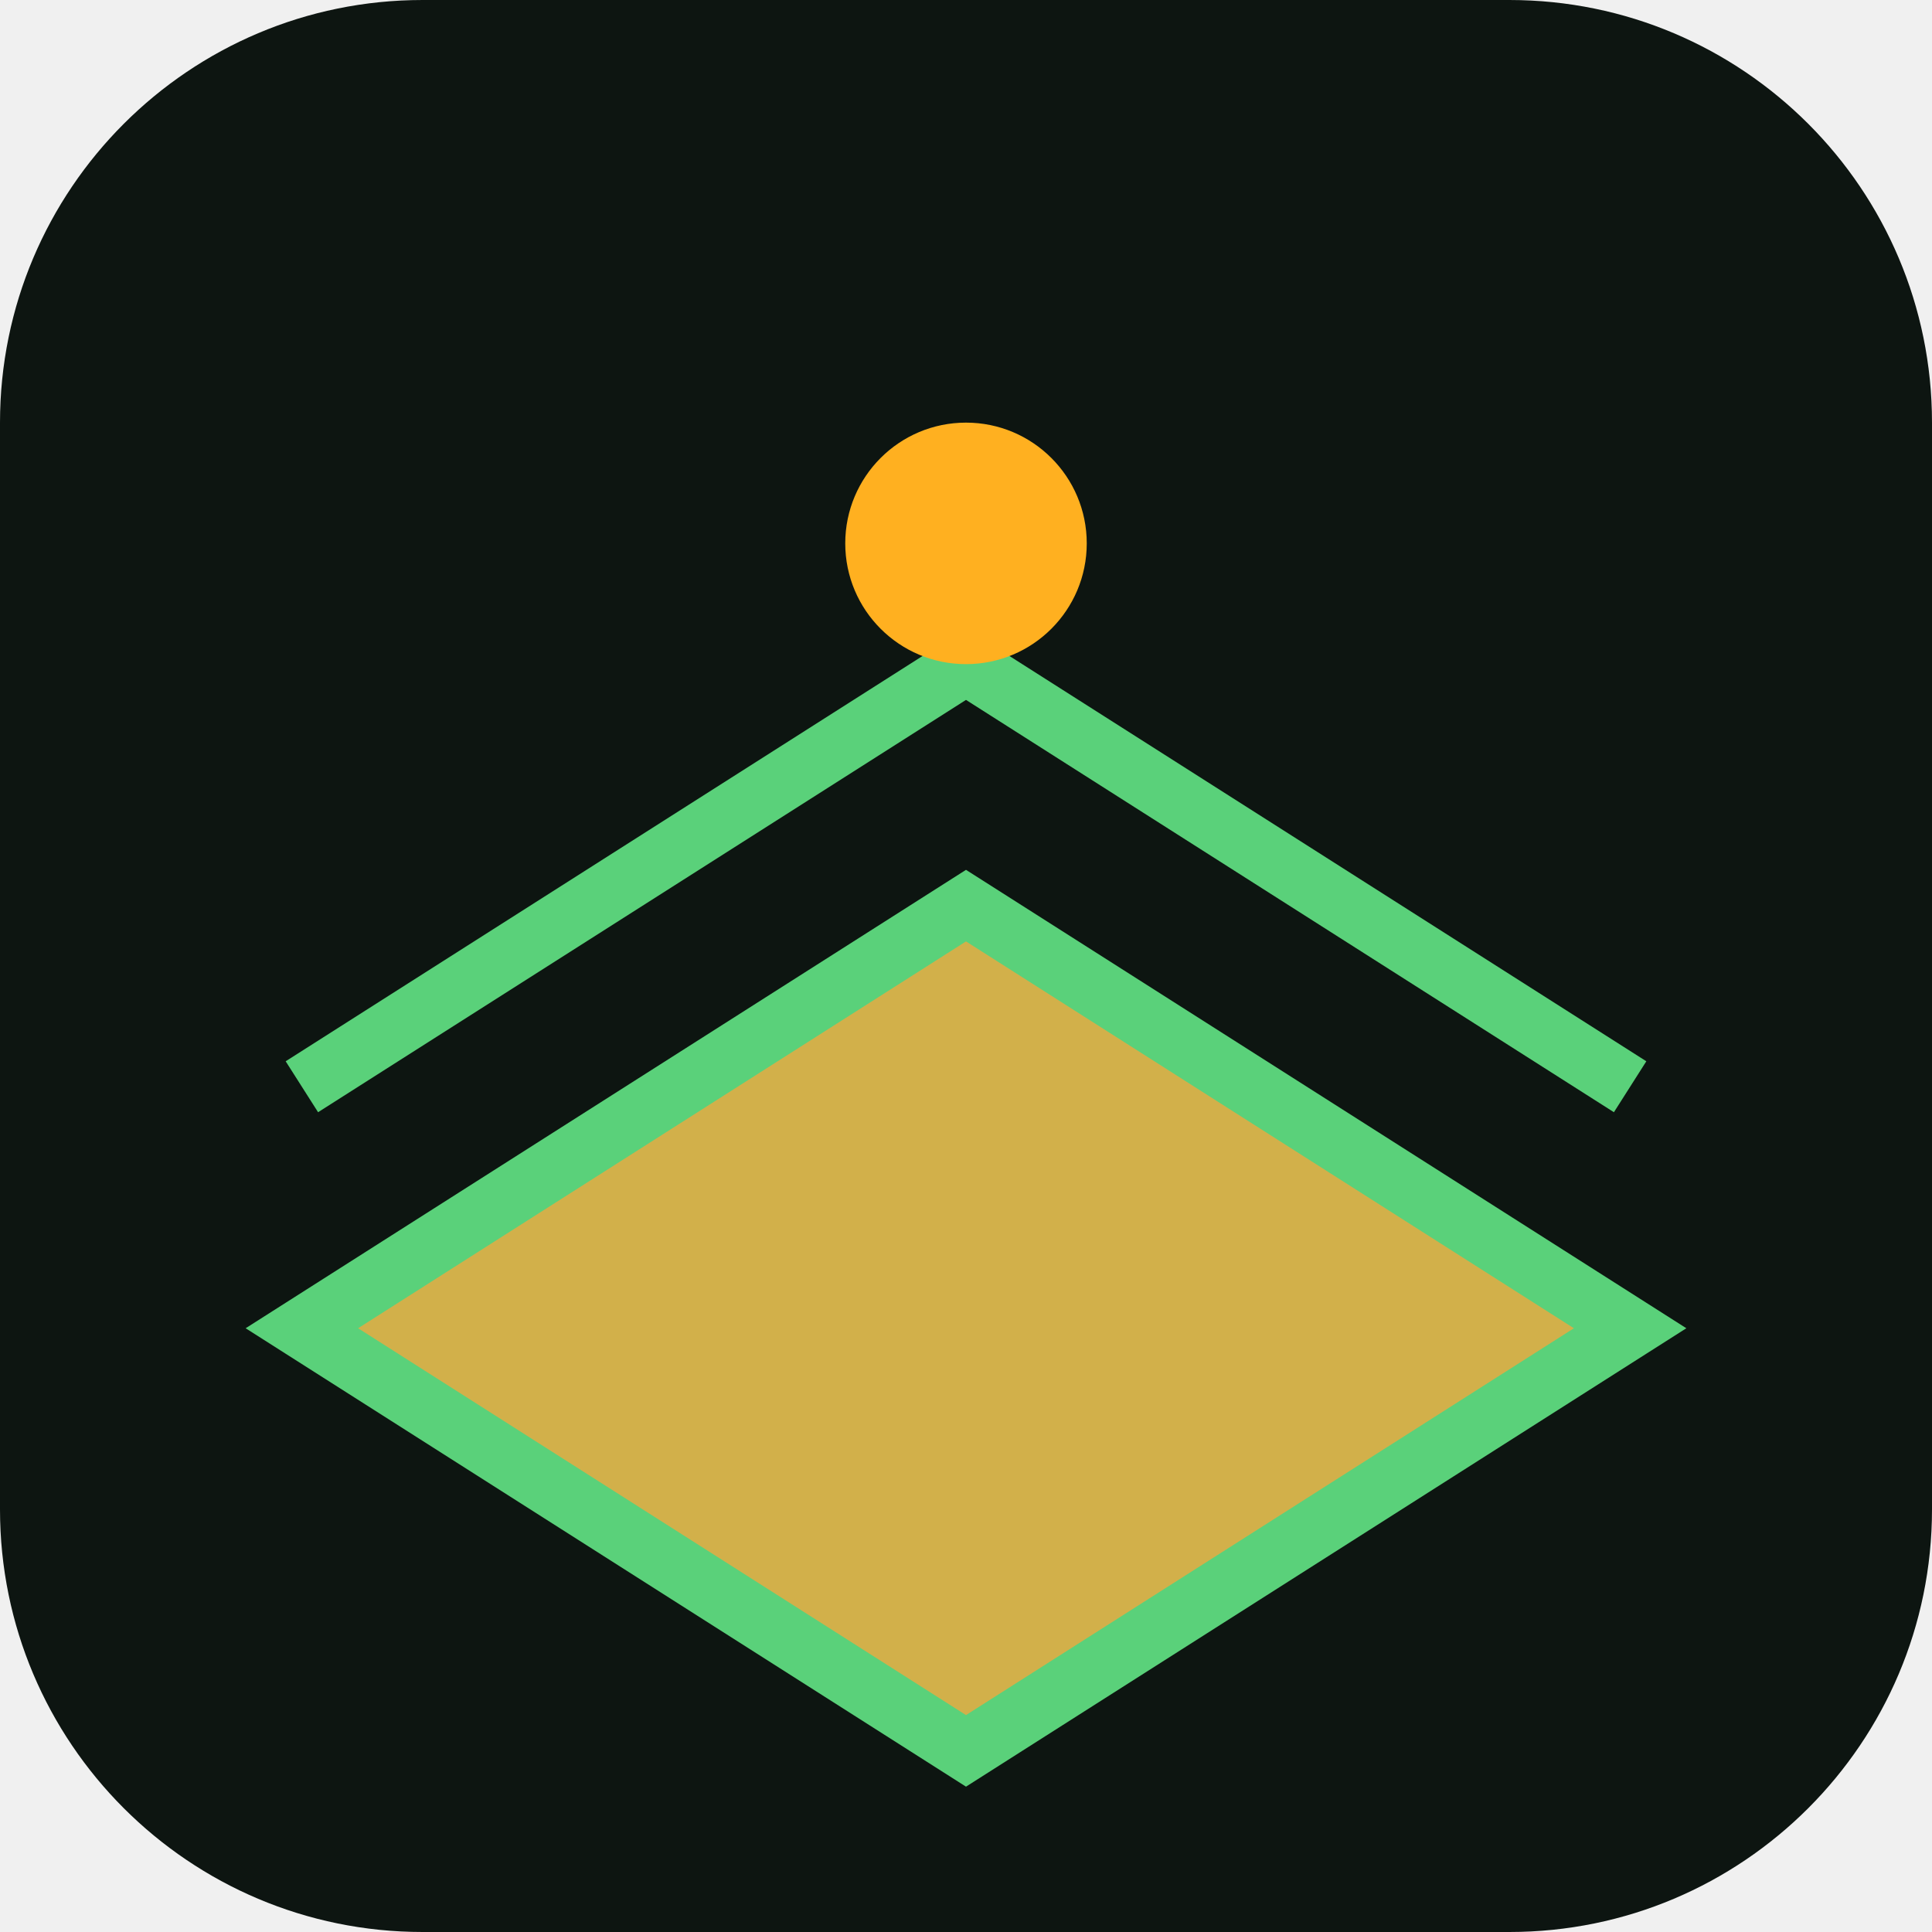
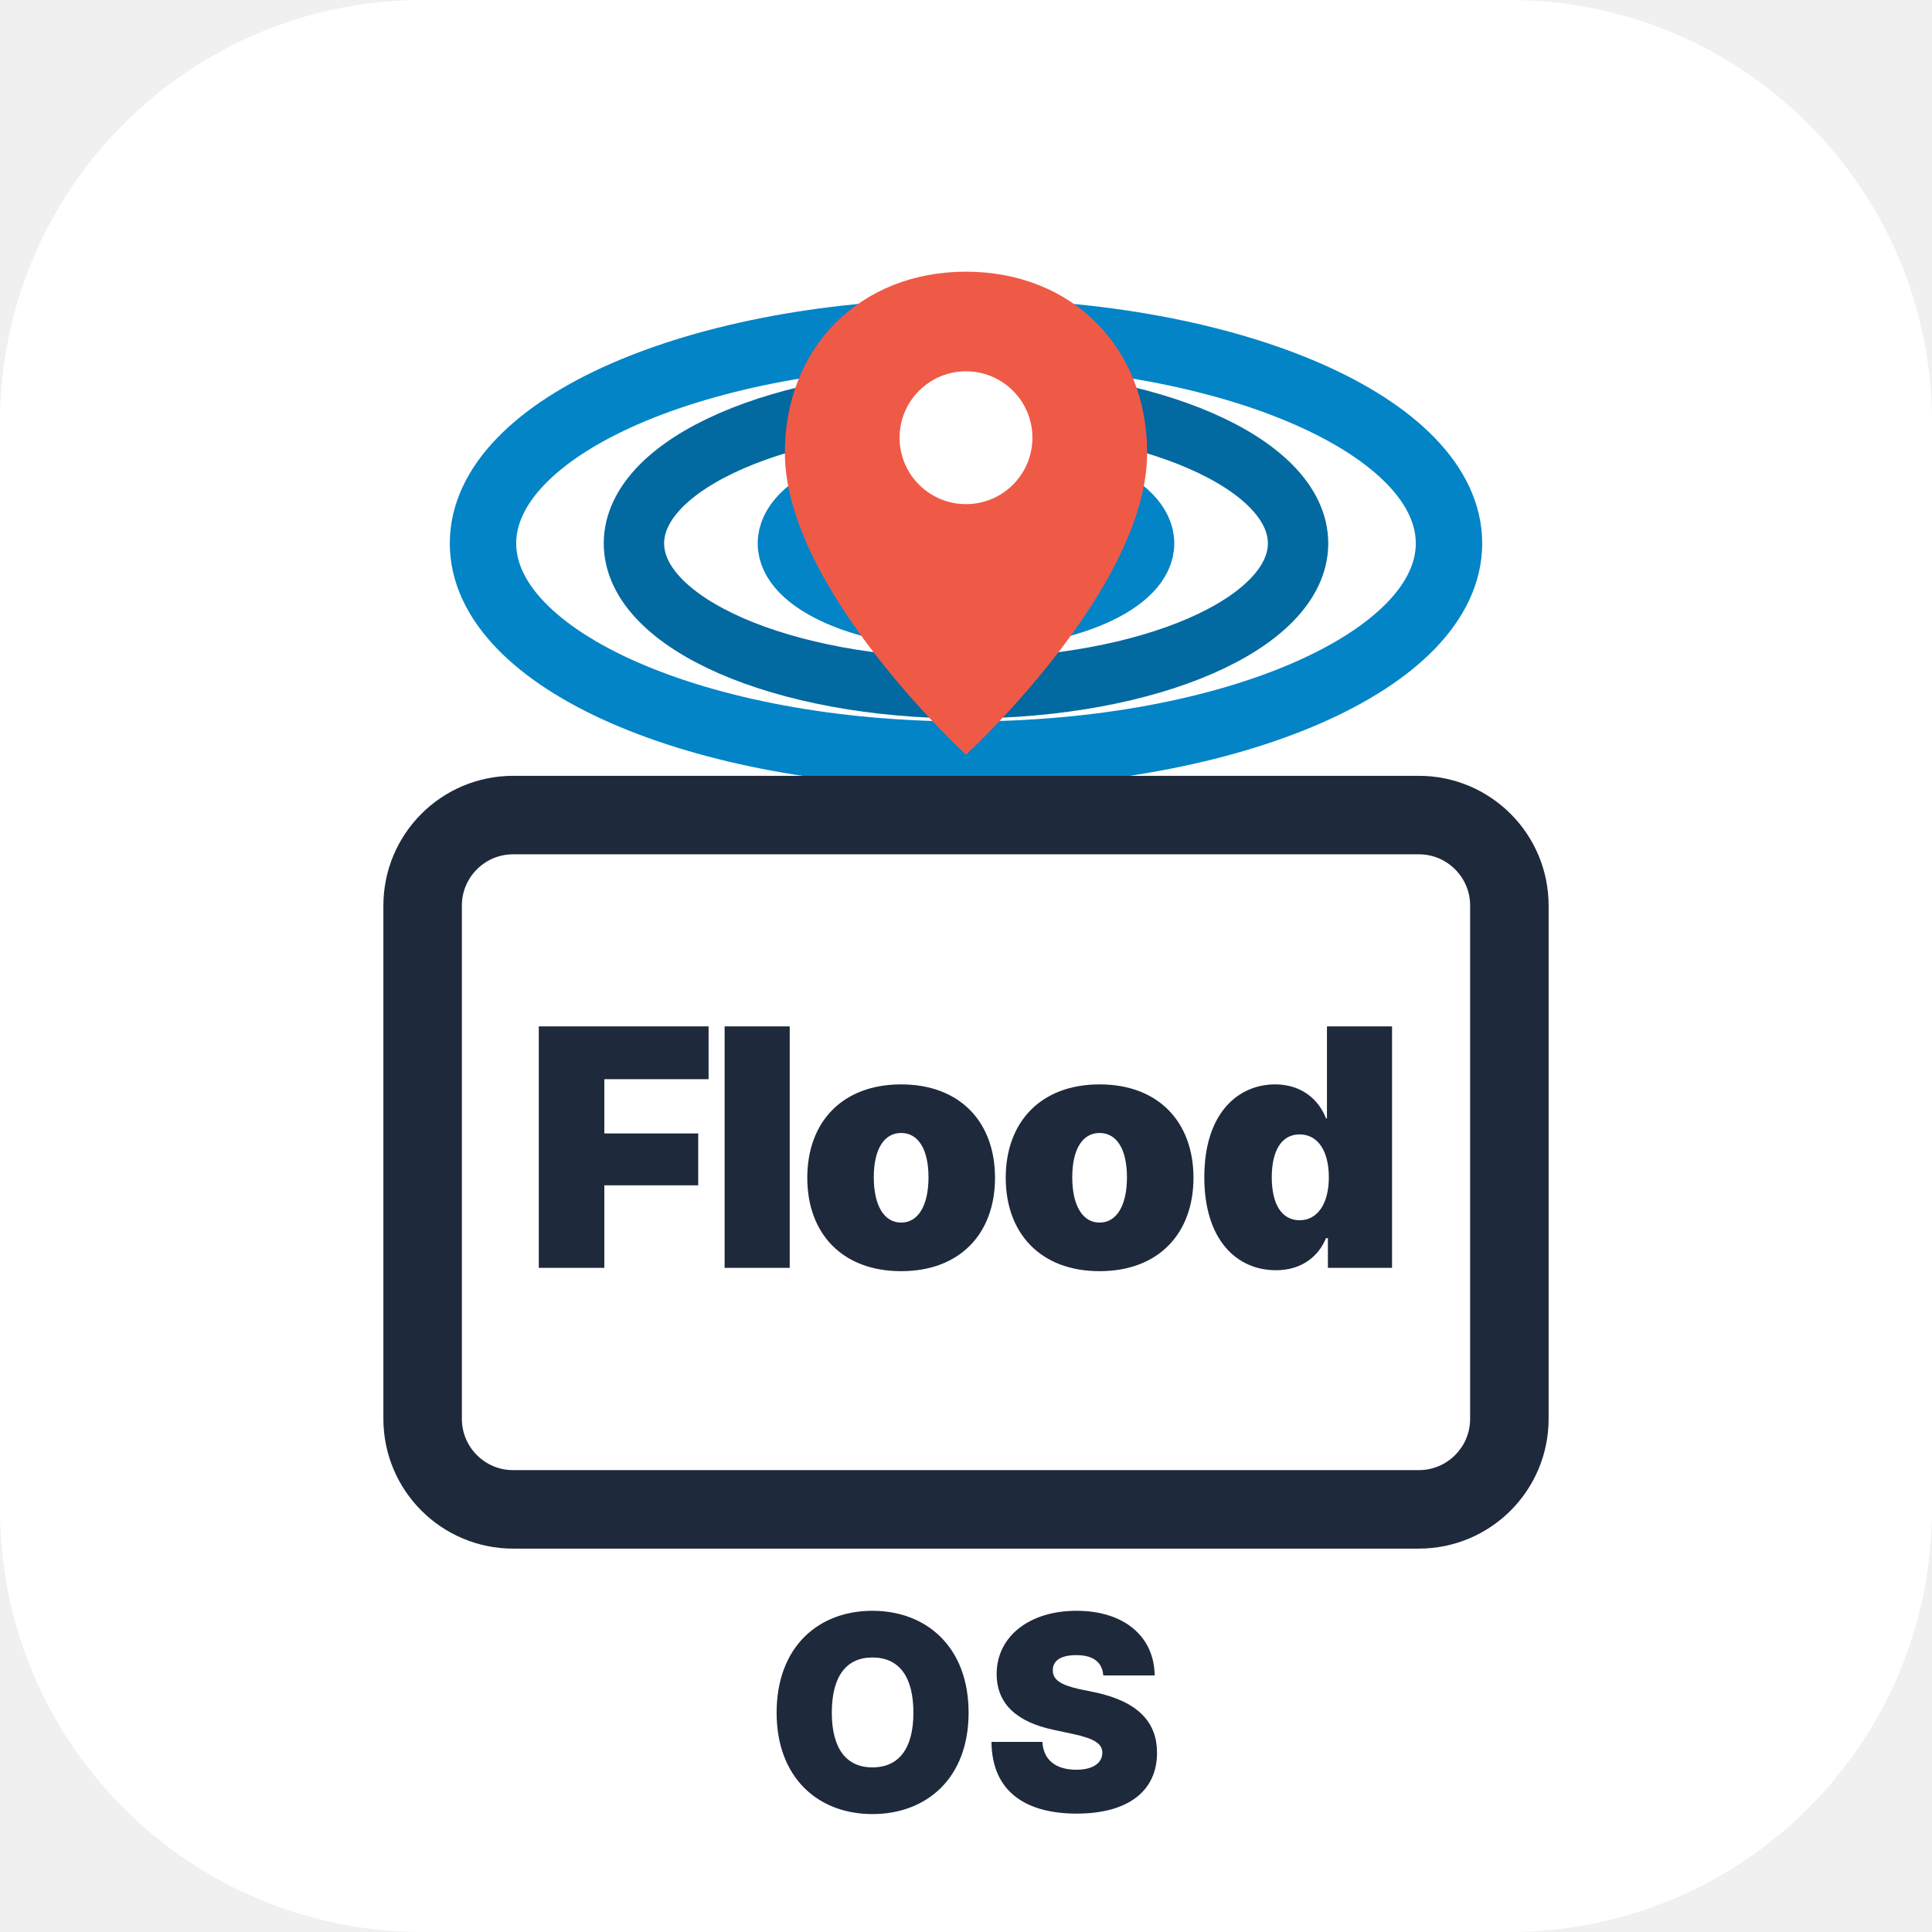
- <svg xmlns="http://www.w3.org/2000/svg" viewBox="0 0 64 64">
-   <rect width="64" height="64" rx="14" fill="#0d1511" />
-   <path d="M10 44 32 30l22 14-22 14z" fill="#d2b04a" stroke="#5ad17a" stroke-width="2" />
-   <path d="M10 36 32 22l22 14" fill="none" stroke="#5ad17a" stroke-width="2" />
-   <circle cx="32" cy="18" r="4" fill="#ffb020" />
+ <svg xmlns="http://www.w3.org/2000/svg" viewBox="0 0 64 64" role="img" aria-label="FloodOS Logo">
+   <rect width="64" height="64" rx="14" fill="#ffffff" />
+   <ellipse cx="32" cy="18" rx="16" ry="7" fill="none" stroke="#0284c7" stroke-width="2.2" />
+   <ellipse cx="32" cy="18" rx="11" ry="4.8" fill="none" stroke="#0369a1" stroke-width="2" />
+   <ellipse cx="32" cy="18" rx="6" ry="2.6" fill="none" stroke="#0284c7" stroke-width="1.8" />
+   <path d="M32 9 C28.5 9 26 11.5 26 15 C26 19.5 32 25 32 25 C32 25 38 19.5 38 15 C38 11.5 35.5 9 32 9 Z" fill="#ef5a46" />
+   <circle cx="32" cy="14.5" r="2.2" fill="#ffffff" />
+   <rect x="14" y="27" width="36" height="23" rx="3" fill="none" stroke="#1e293b" stroke-width="2.6" />
+   <text x="32" y="42" font-family="system-ui, -apple-system, sans-serif" font-size="11" font-weight="900" fill="#1e293b" text-anchor="middle" letter-spacing="-0.3">Flood</text>
+   <text x="32" y="60" font-family="system-ui, -apple-system, sans-serif" font-size="9" font-weight="900" fill="#1e293b" text-anchor="middle" letter-spacing="0.2">OS</text>
</svg>
